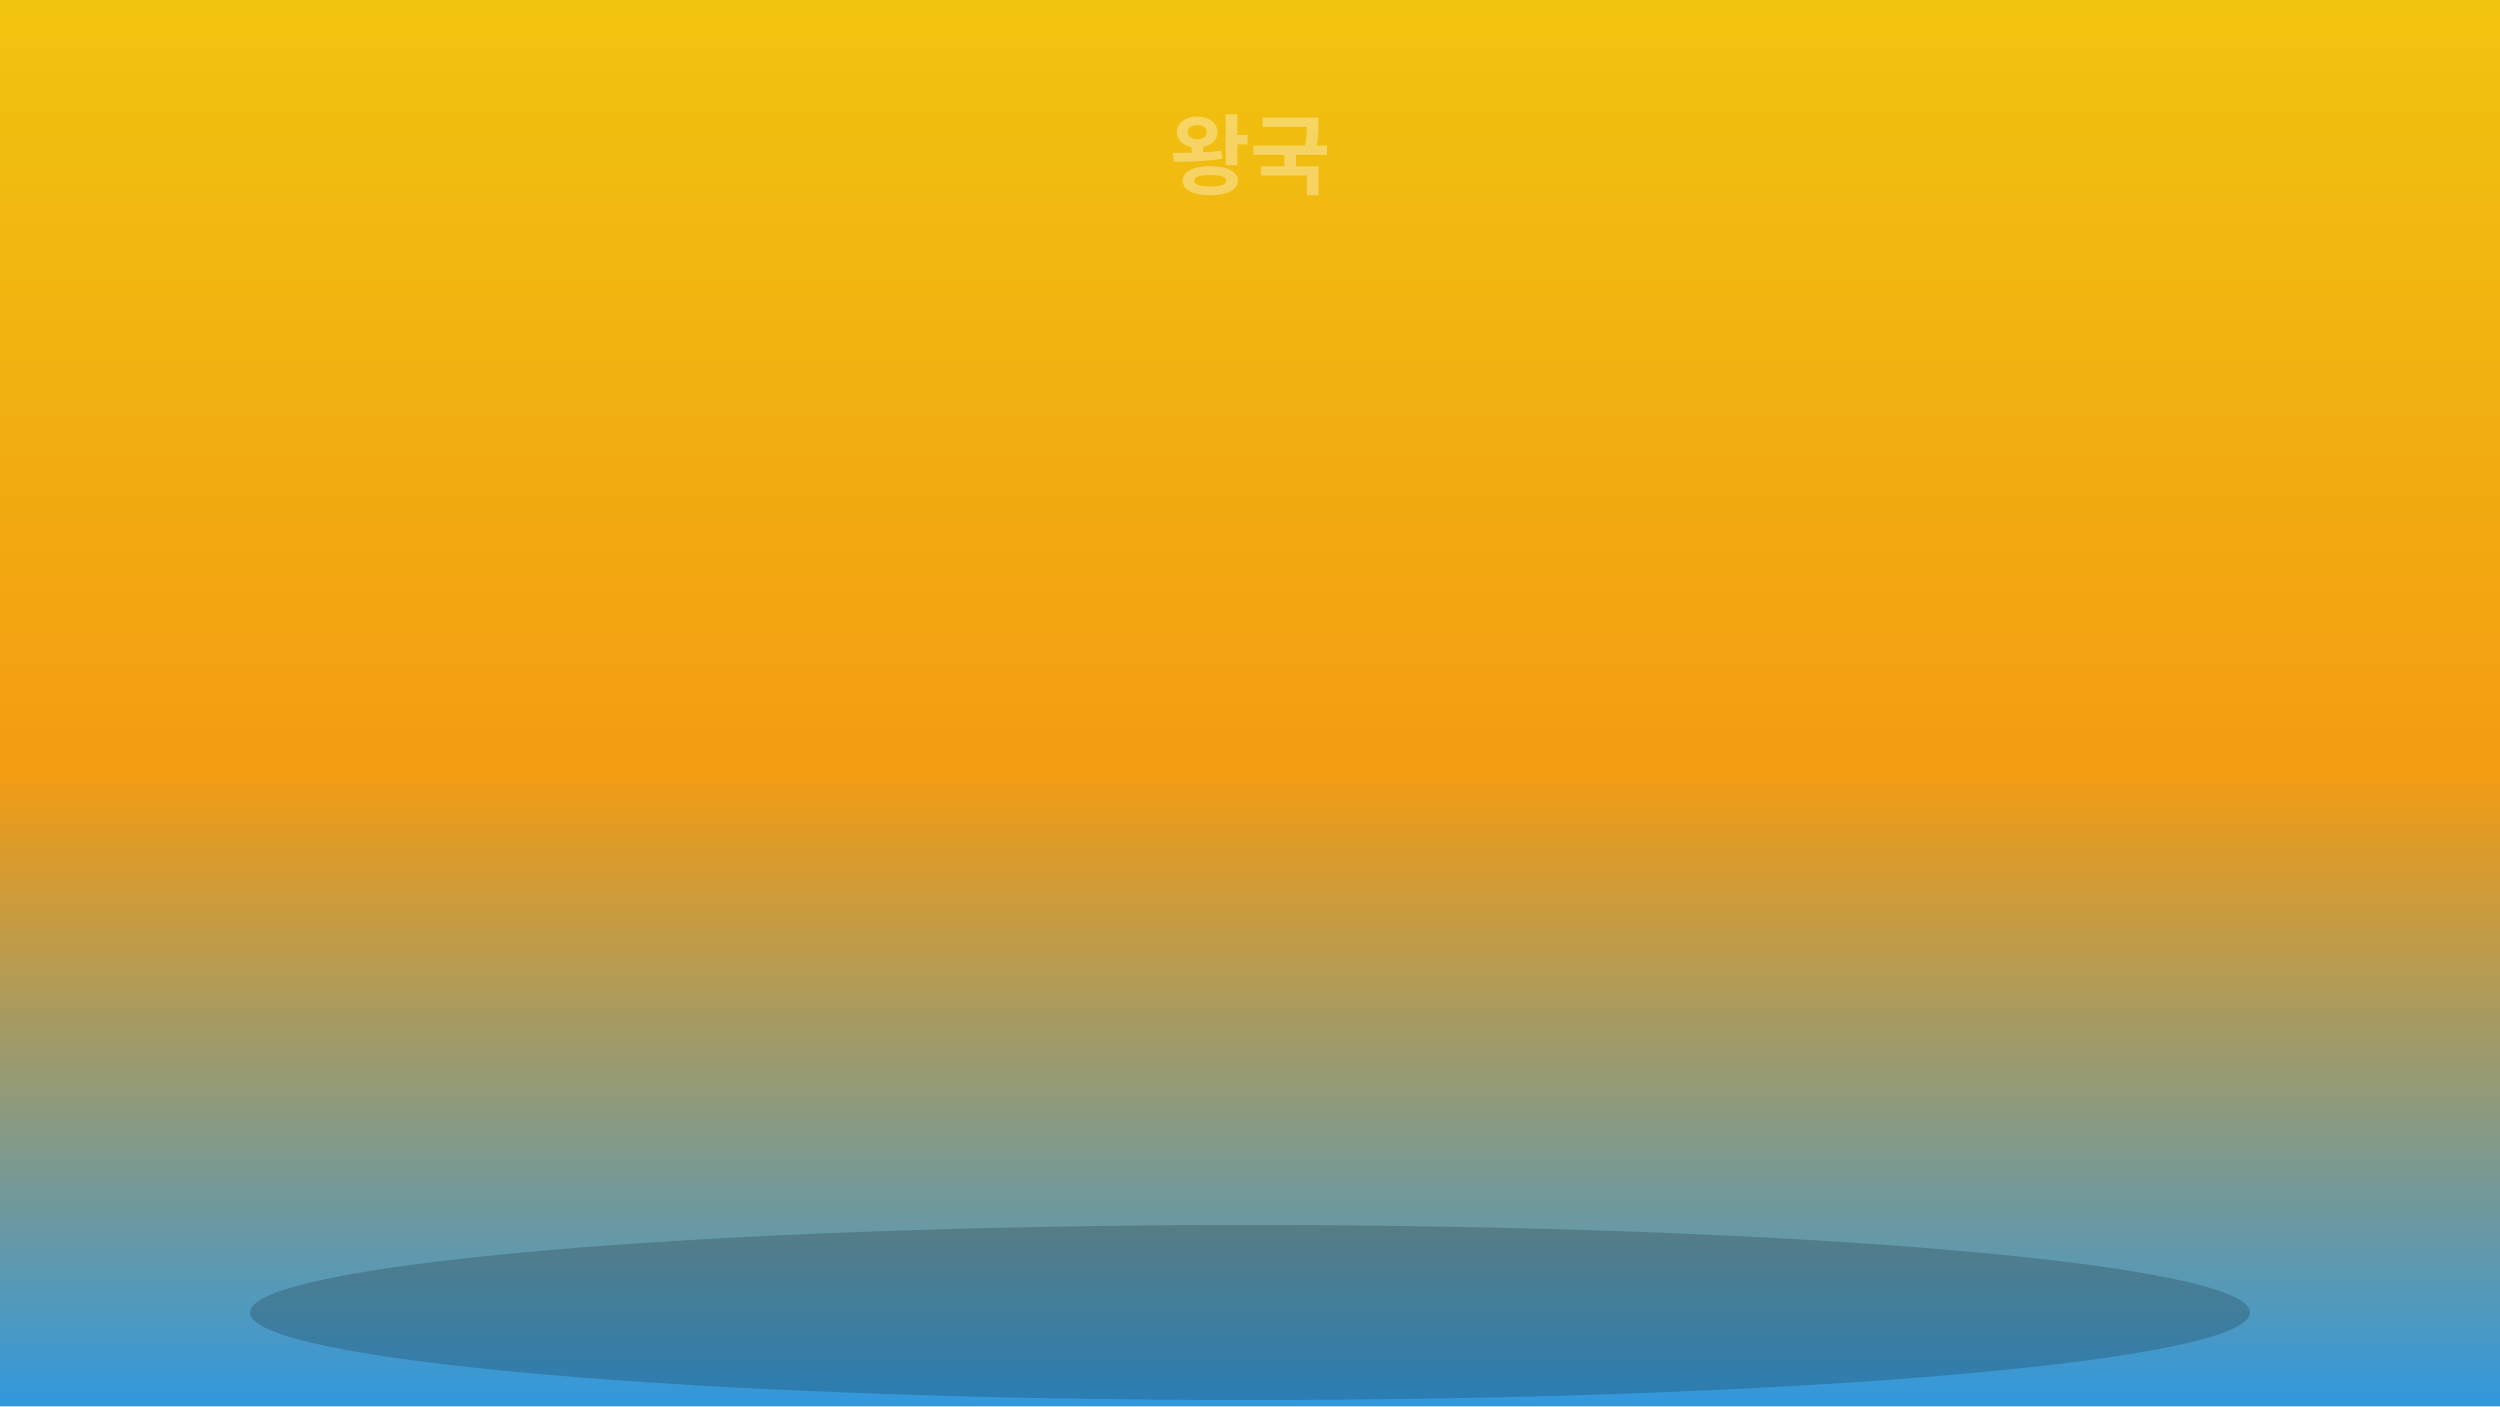
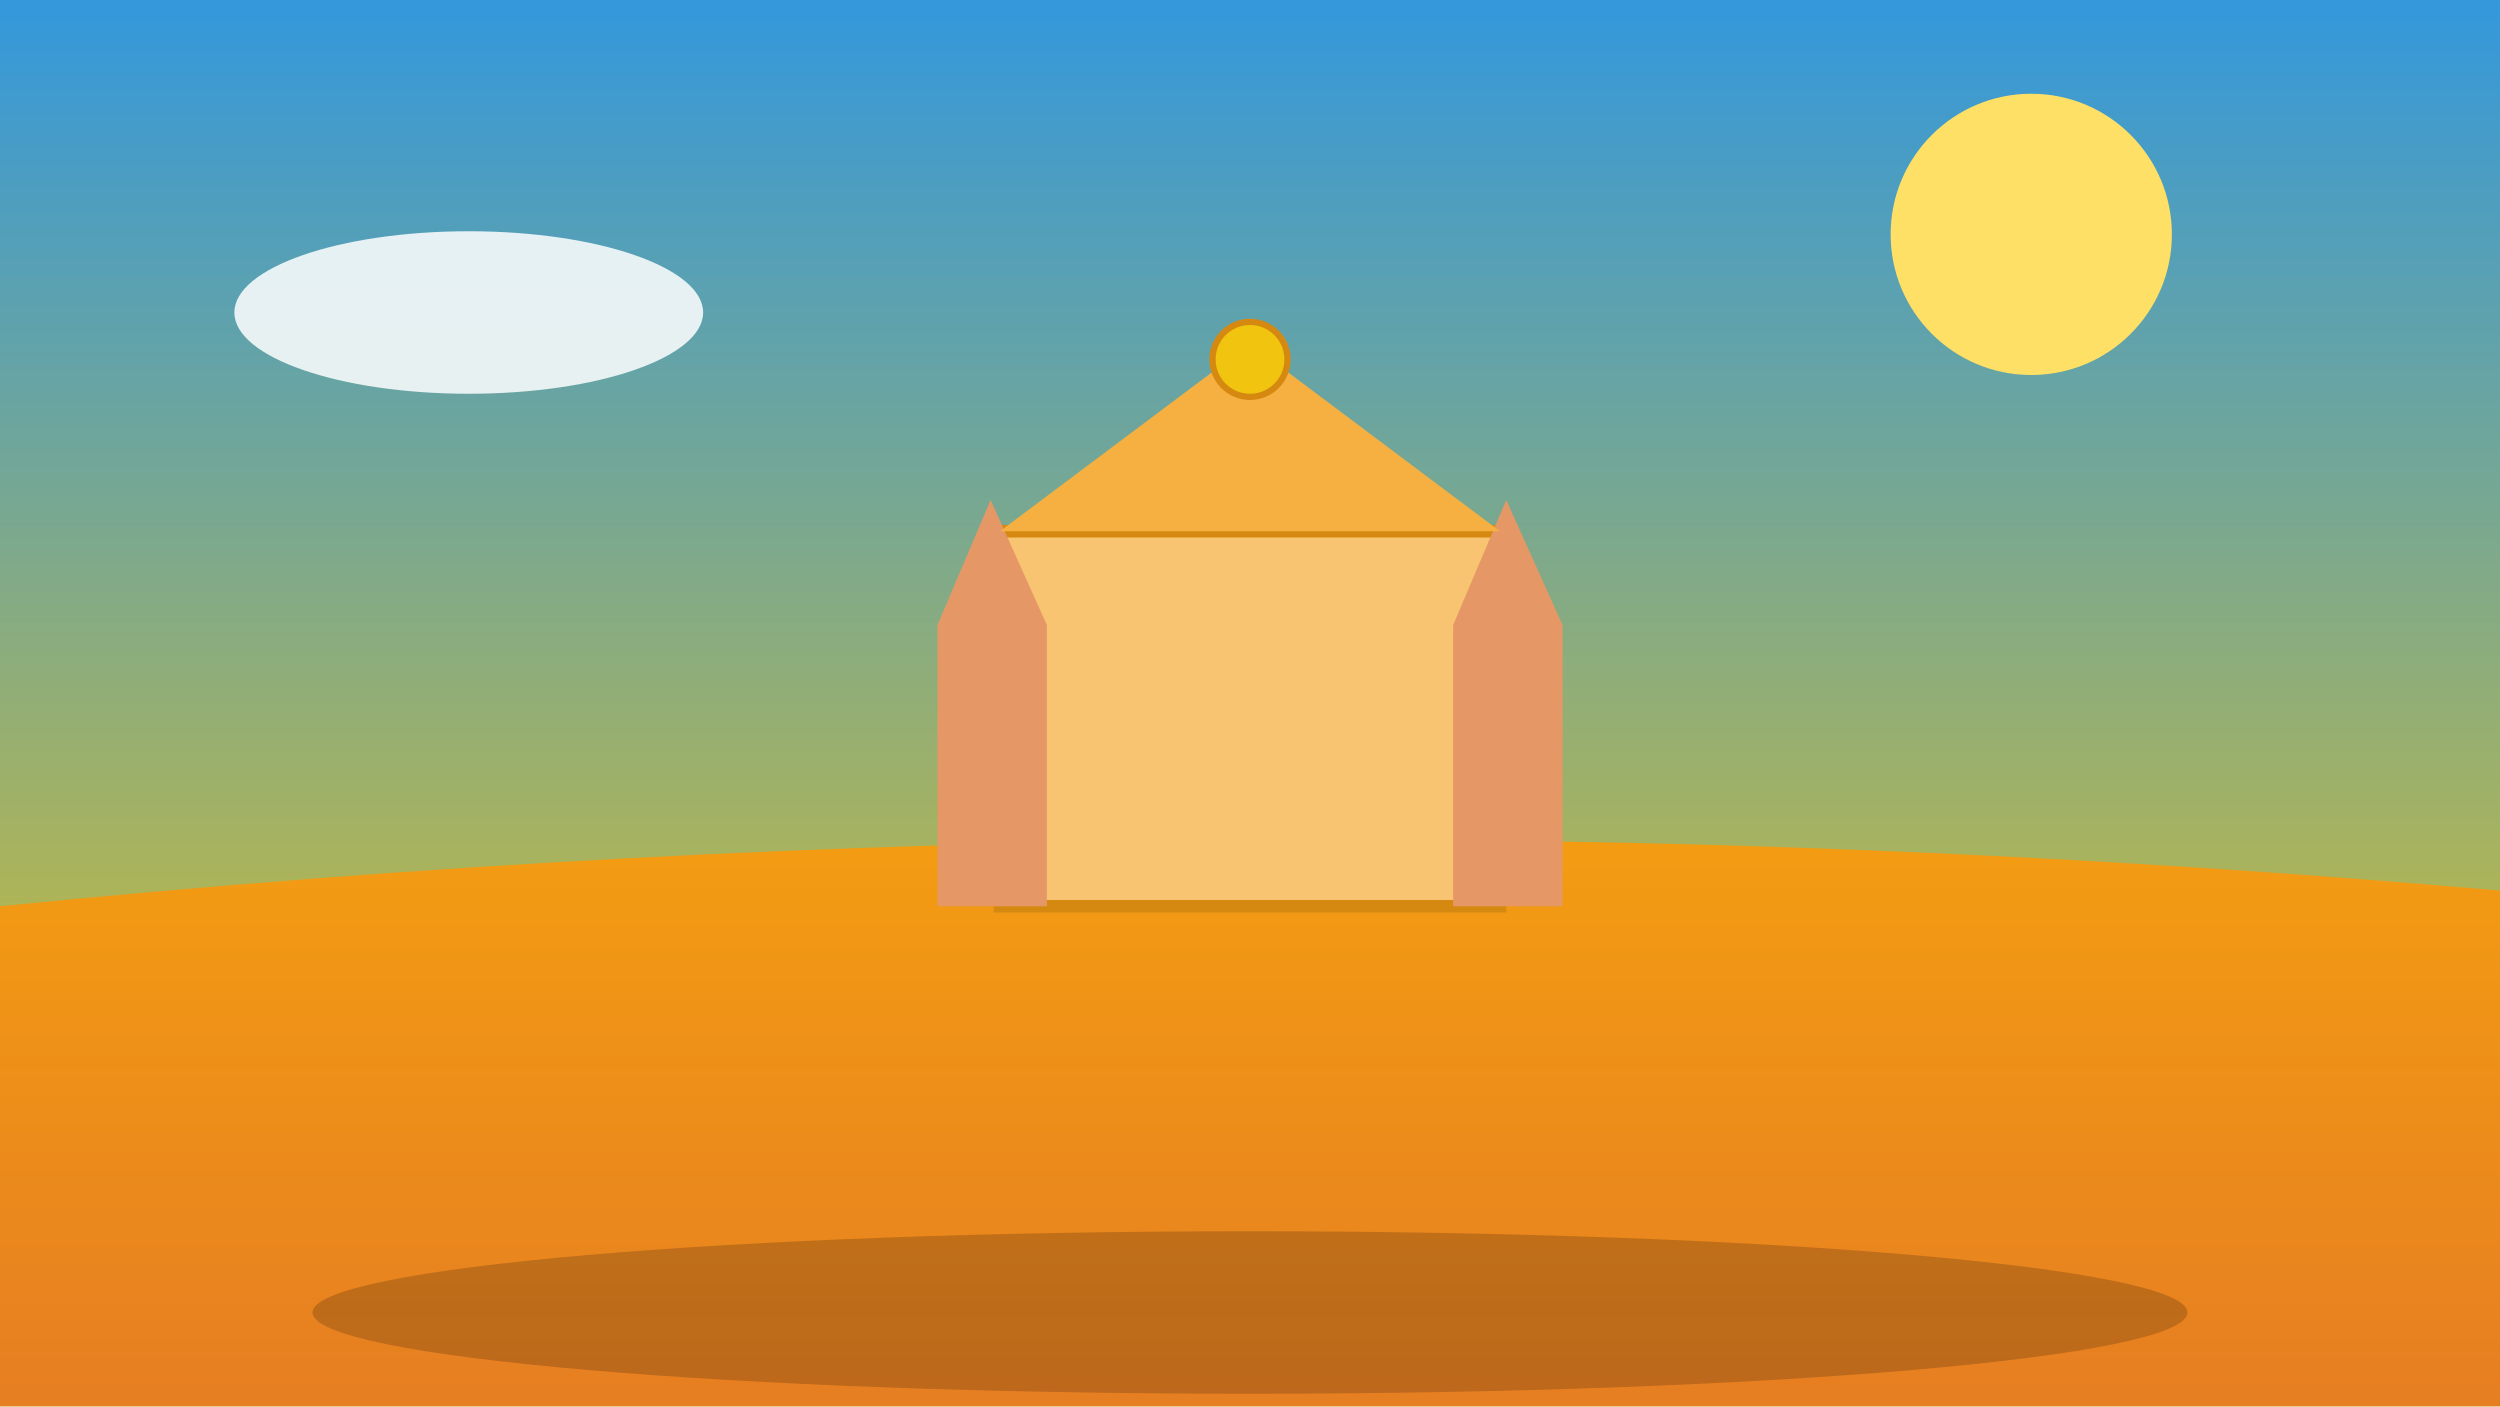
<svg xmlns="http://www.w3.org/2000/svg" viewBox="0 0 800 450" preserveAspectRatio="xMidYMax slice">
  <defs>
-     <linearGradient id="bg" x1="0" y1="0" x2="0" y2="1">
-       <stop offset="0%" stop-color="#f1c40f" />
-       <stop offset="55%" stop-color="#f39c12" />
-       <stop offset="100%" stop-color="#3498db" />
+     <linearGradient id="king-sky" x1="0" y1="0" x2="0" y2="1">
+       <stop offset="0%" stop-color="#3498db" />
+       <stop offset="100%" stop-color="#f1c40f" />
+     </linearGradient>
+     <linearGradient id="gold-ground" x1="0" y1="0" x2="0" y2="1">
+       <stop offset="0%" stop-color="#f39c12" />
+       <stop offset="100%" stop-color="#e67e22" />
    </linearGradient>
  </defs>
-   <rect width="800" height="450" fill="url(#bg)" />
-   <ellipse cx="400" cy="420" rx="320" ry="28" fill="rgba(0,0,0,0.18)" />
-   <text x="400" y="60" text-anchor="middle" font-family="Nunito,sans-serif" font-size="28" font-weight="800" fill="rgba(255,255,255,0.35)">왕국</text>
+   <rect width="800" height="450" fill="url(#king-sky)" />
+   <circle cx="650" cy="75" r="45" fill="#FFE066" />
+   <ellipse cx="150" cy="100" rx="75" ry="26" fill="#fff" opacity="0.85" />
+   <path d="M0 290 Q400 250 800 285 L800 450 L0 450 Z" fill="url(#gold-ground)" />
+   <rect x="320" y="170" width="160" height="120" fill="#f8c471" stroke="#d68910" stroke-width="4" />
+   <rect x="300" y="200" width="35" height="90" fill="#e59866" />
+   <rect x="465" y="200" width="35" height="90" fill="#e59866" />
+   <polygon points="300,200 317,160 335,200" fill="#e59866" />
+   <polygon points="465,200 482,160 500,200" fill="#e59866" />
+   <polygon points="320,170 400,110 480,170" fill="#f5b041" />
+   <circle cx="400" cy="115" r="12" fill="#f1c40f" stroke="#d68910" stroke-width="2" />
+   <ellipse cx="400" cy="420" rx="300" ry="26" fill="rgba(0,0,0,0.18)" />
</svg>
